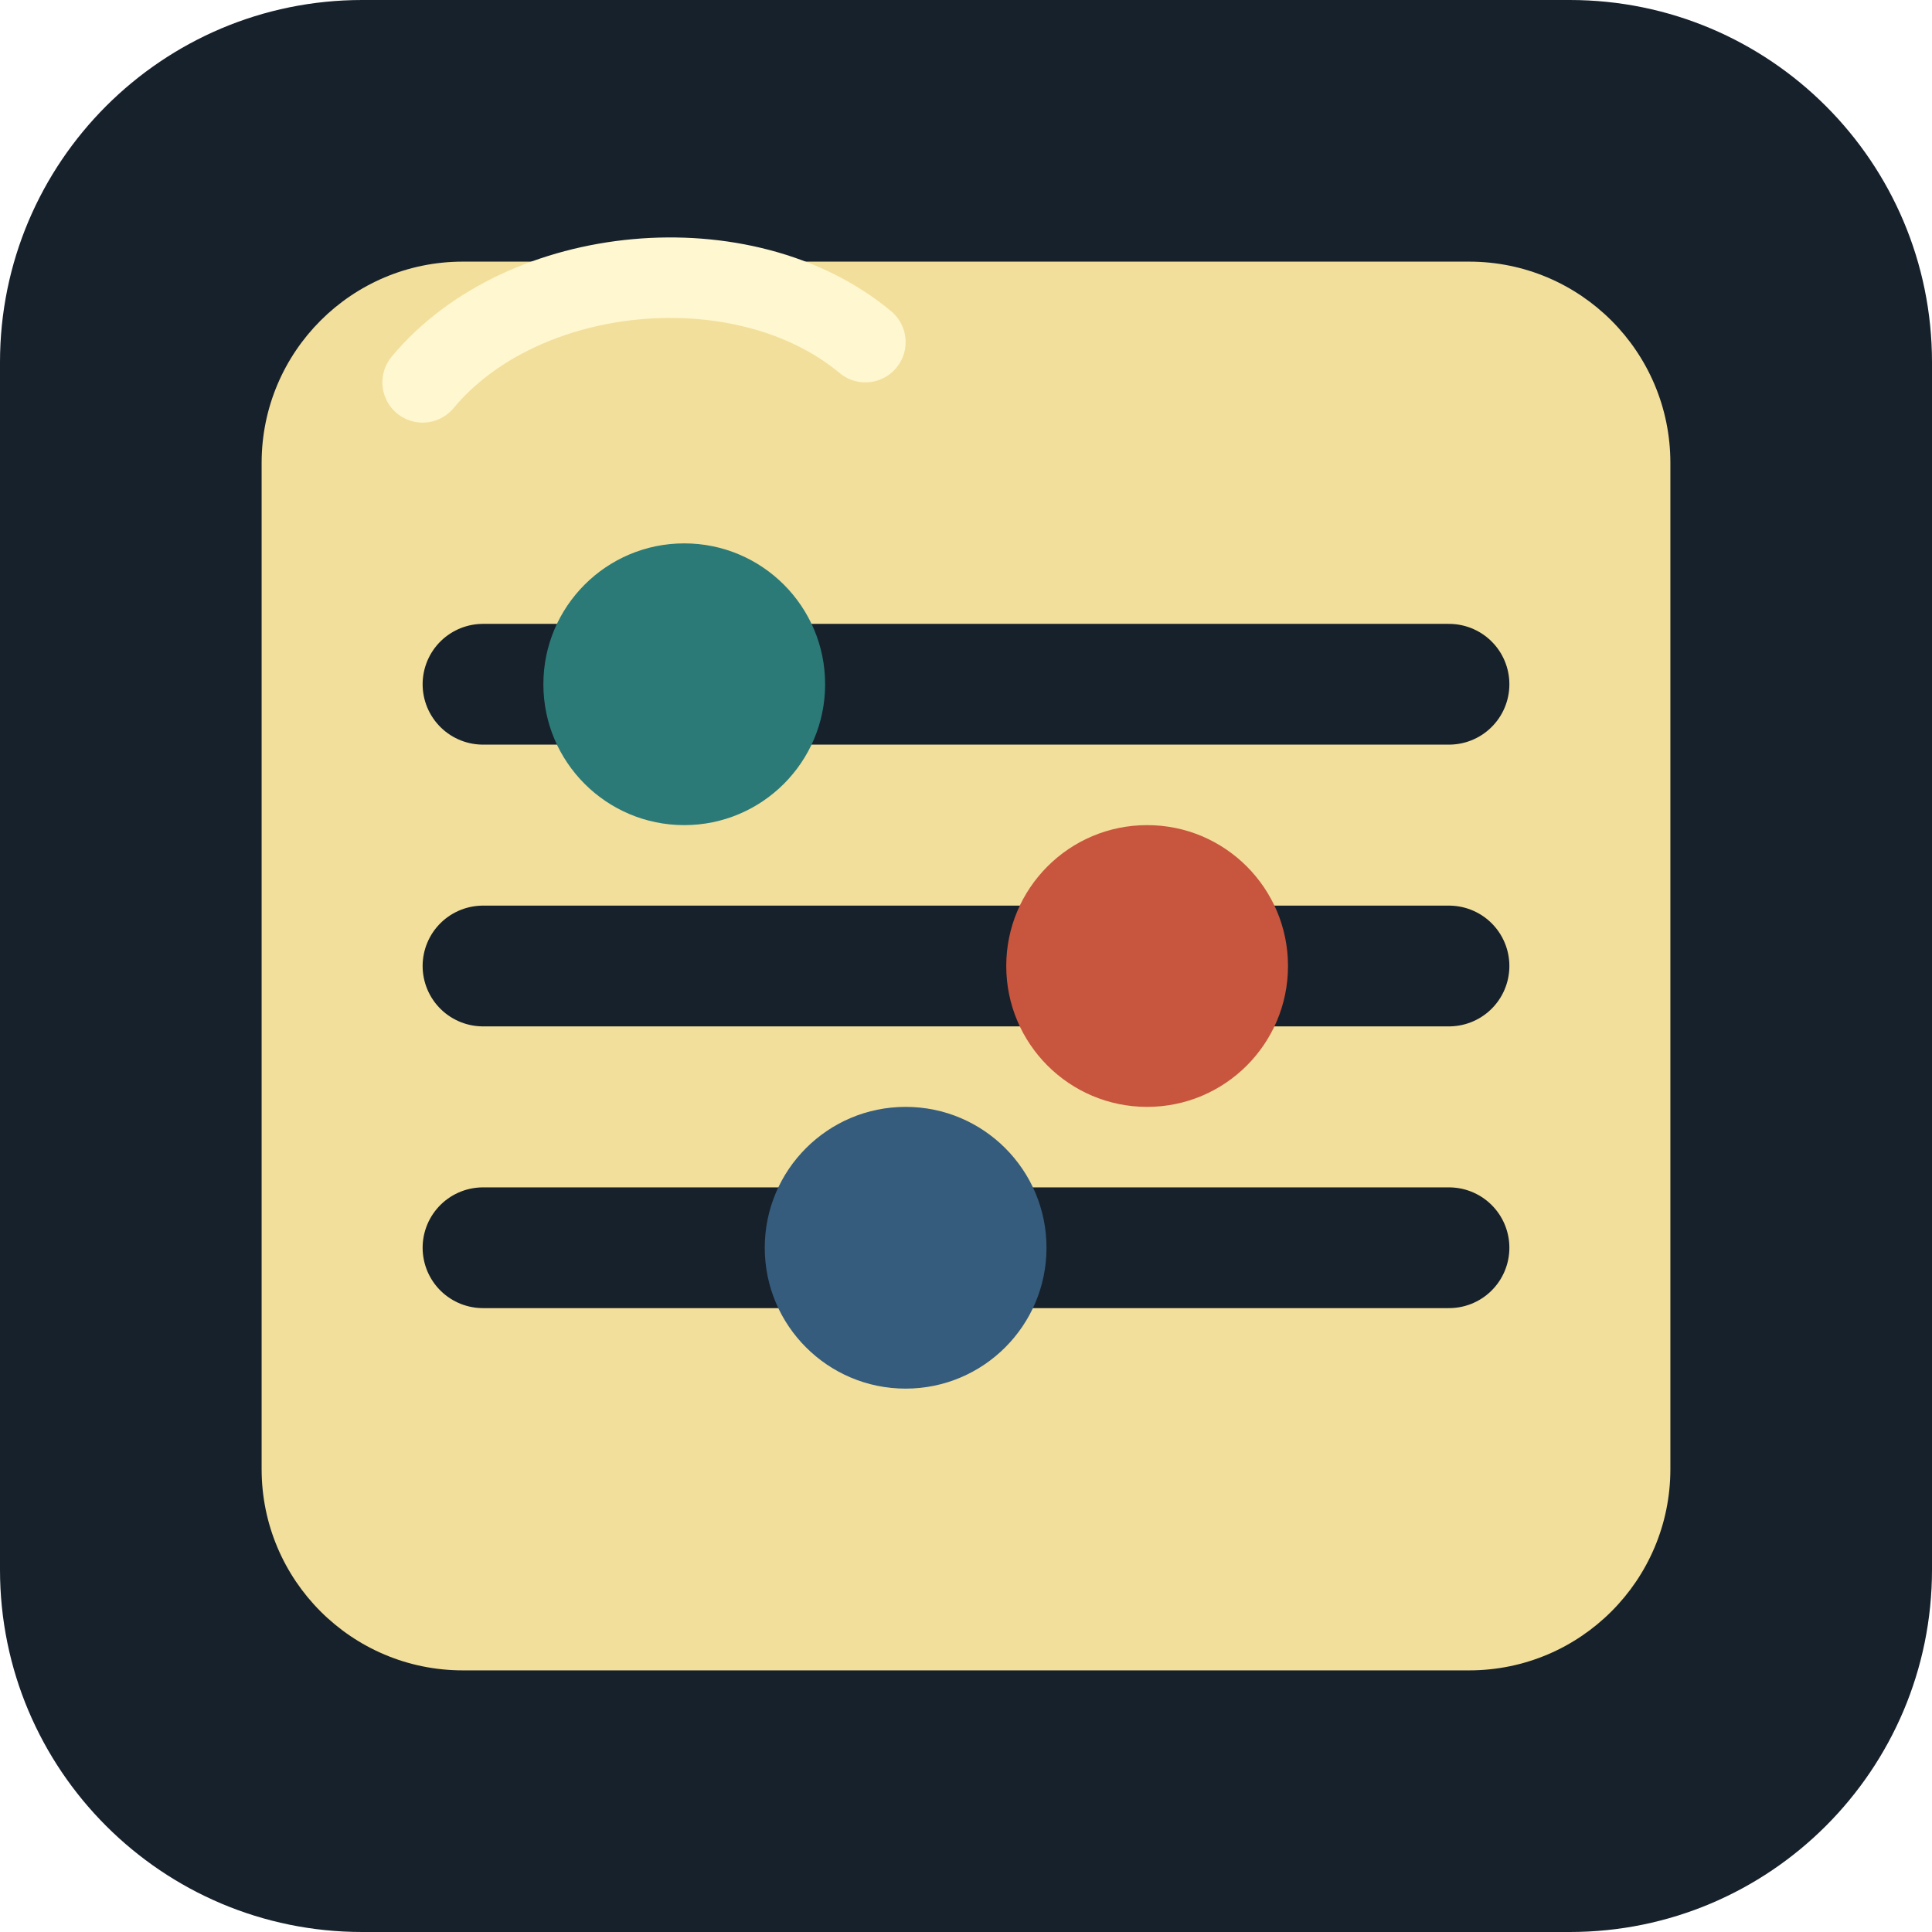
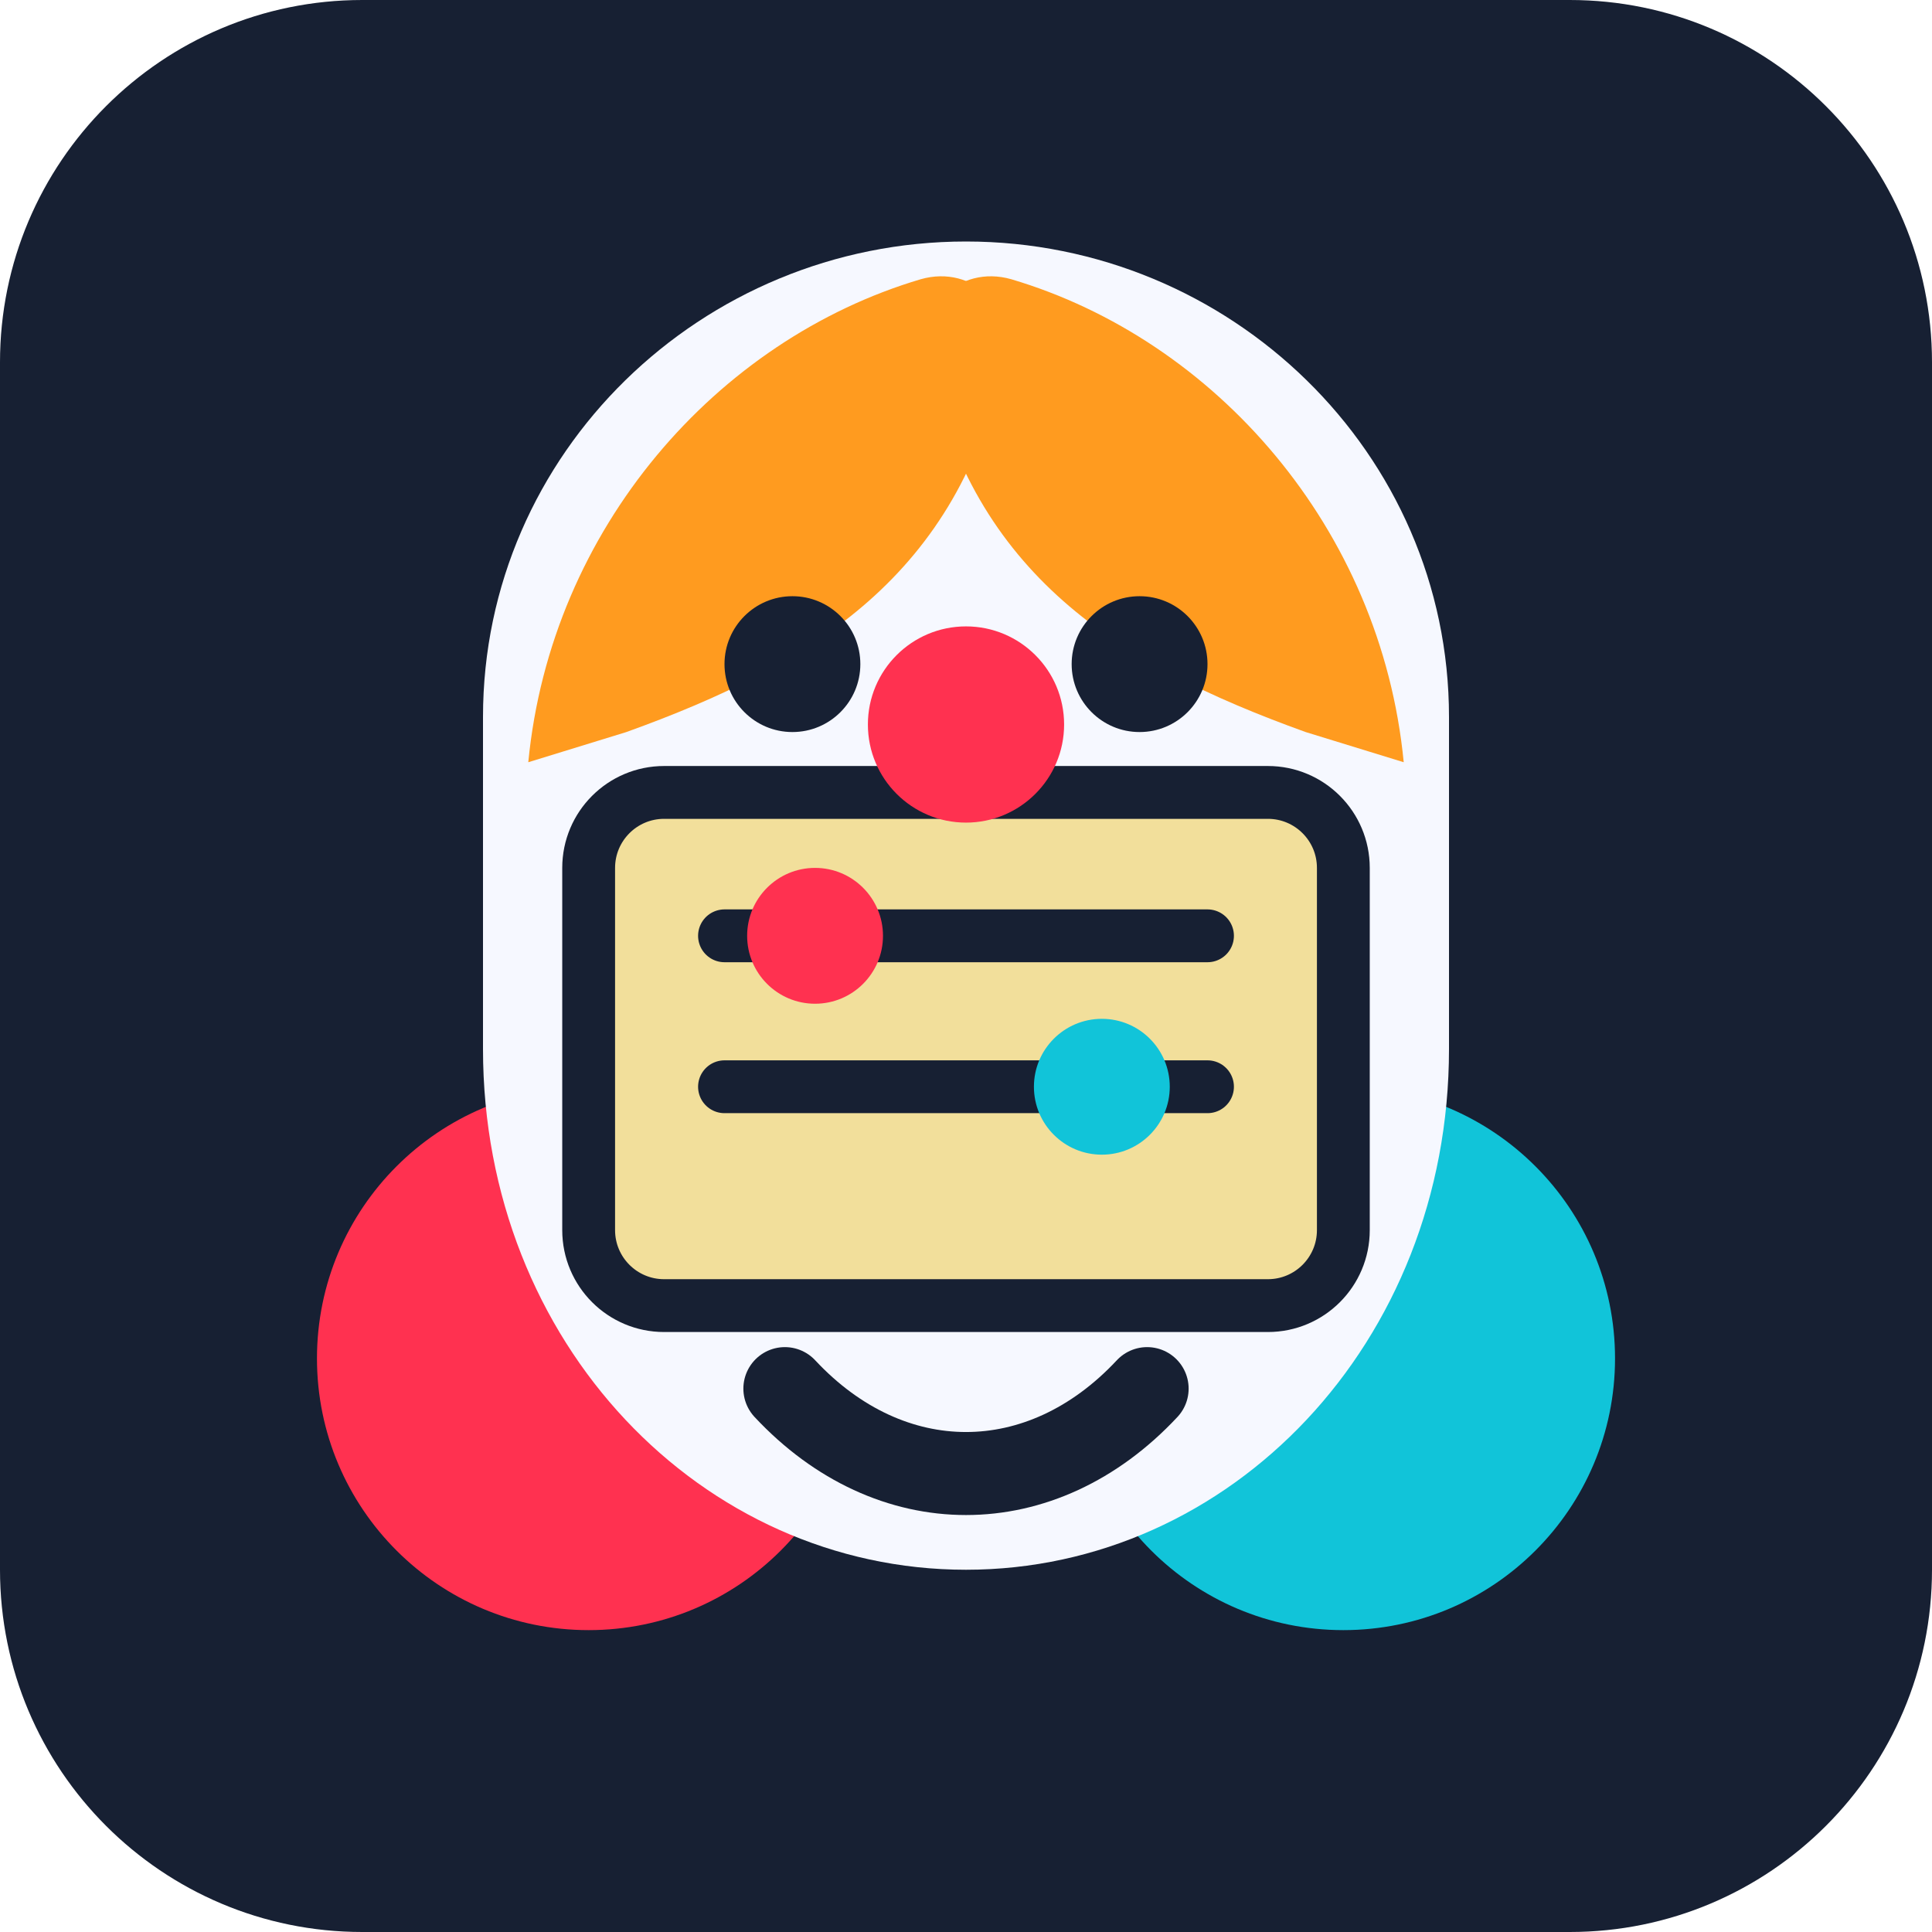
- <svg xmlns="http://www.w3.org/2000/svg" viewBox="0 0 96 96" role="img" aria-label="gconfig logo">
-   <rect width="96" height="96" rx="18" fill="#17212b" />
-   <rect x="13" y="13" width="70" height="70" rx="10" fill="#f2df9b" />
-   <path d="M24 34h48M24 48h48M24 62h48" stroke="#17212b" stroke-width="6" stroke-linecap="round" />
-   <circle cx="34" cy="34" r="7" fill="#2b7a78" />
-   <circle cx="57" cy="48" r="7" fill="#c8553d" />
-   <circle cx="45" cy="62" r="7" fill="#355c7d" />
-   <path d="M21 19c5-6 16-7 22-2" fill="none" stroke="#fff7cf" stroke-width="4" stroke-linecap="round" />
+ <svg xmlns="http://www.w3.org/2000/svg" viewBox="0 0 256 256" role="img" aria-labelledby="title desc">
+   <rect width="256" height="256" rx="48" fill="#172033" />
+   <circle cx="78" cy="180" r="36" fill="#ff3150" />
+   <circle cx="178" cy="180" r="36" fill="#11c4d9" />
+   <path d="M64 95c0-35 29-63 64-63s64 28 64 63v44c0 39-29 69-64 69s-64-30-64-69V95z" fill="#f6f8ff" />
+   <path d="M70 101c3-31 25-56 52-64 7-2 13 4 11 11-6 28-25 40-50 49l-13 4z" fill="#ff9b1f" />
+   <path d="M186 101c-3-31-25-56-52-64-7-2-13 4-11 11 6 28 25 40 50 49l13 4z" fill="#ff9b1f" />
+   <rect x="78" y="105" width="100" height="68" rx="10" fill="#f2df9b" stroke="#172033" stroke-width="7" />
+   <path d="M96 124h64M96 144h64" stroke="#172033" stroke-width="7" stroke-linecap="round" />
+   <circle cx="108" cy="124" r="9" fill="#ff3150" />
+   <circle cx="146" cy="144" r="9" fill="#11c4d9" />
+   <circle cx="105" cy="88" r="9" fill="#172033" />
+   <circle cx="151" cy="88" r="9" fill="#172033" />
+   <circle cx="128" cy="96" r="13" fill="#ff3150" />
+   <path d="M104 184c14 15 34 15 48 0" fill="none" stroke="#172033" stroke-width="11" stroke-linecap="round" />
</svg>
